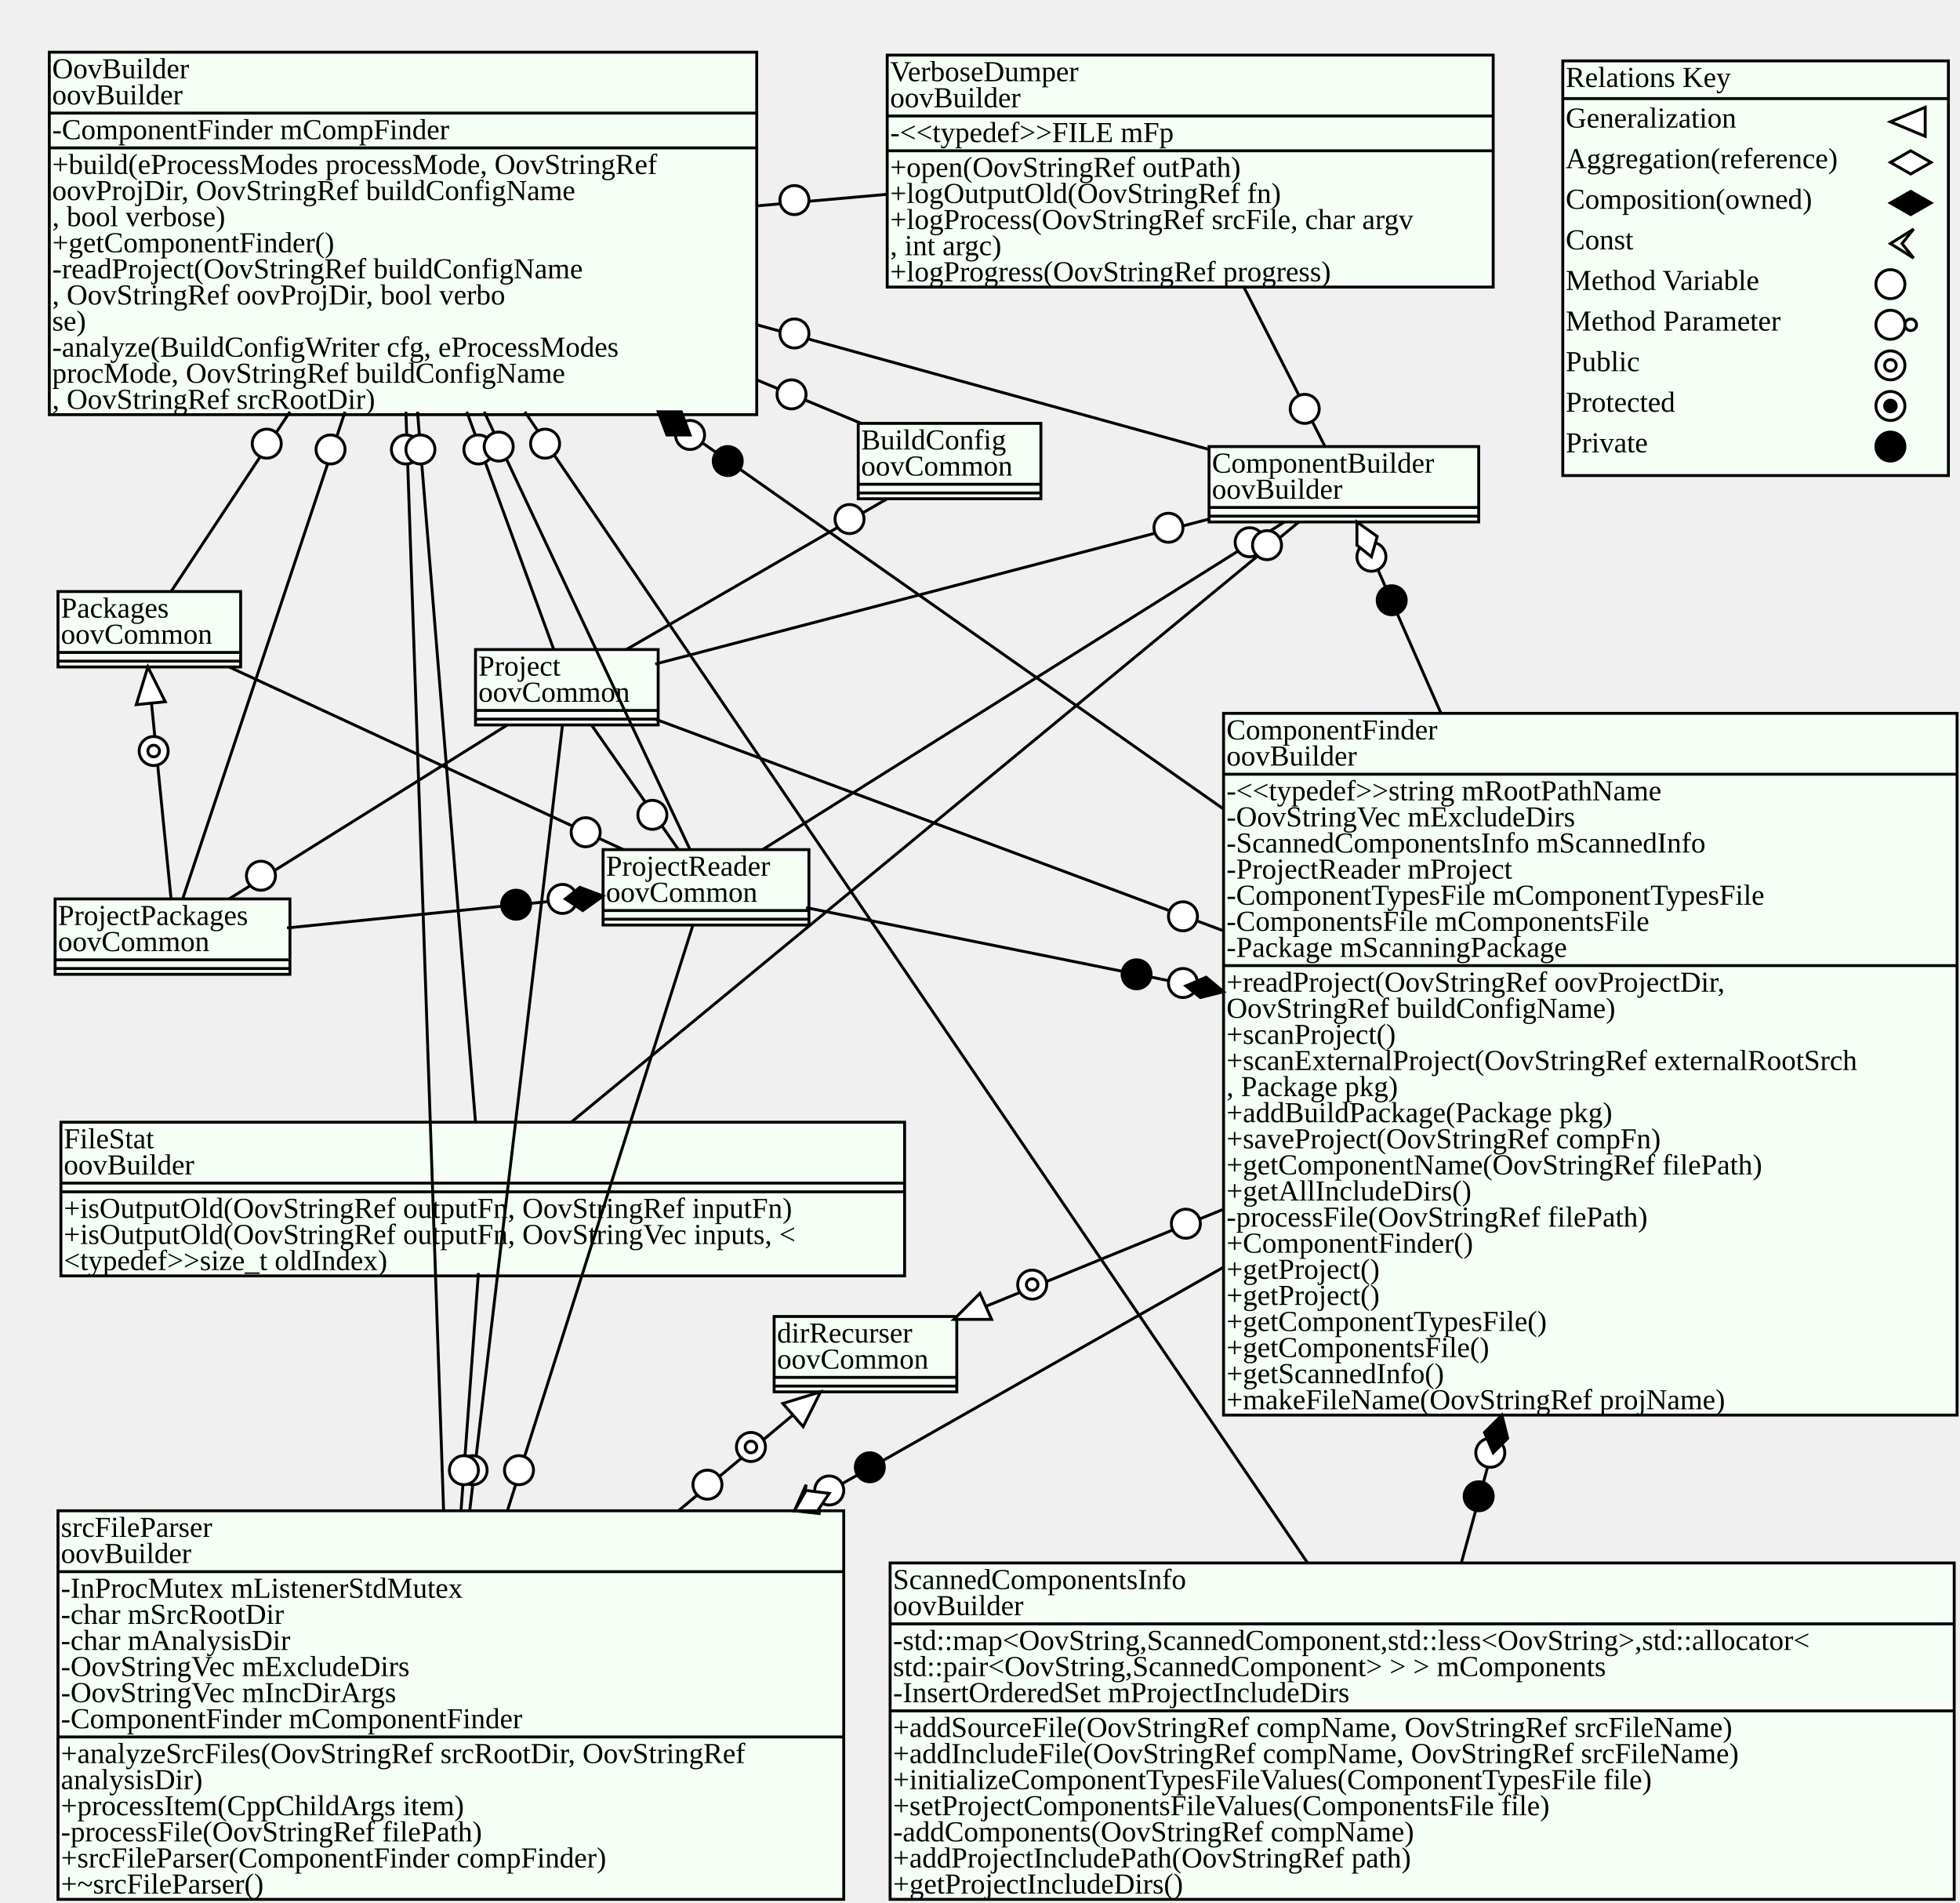
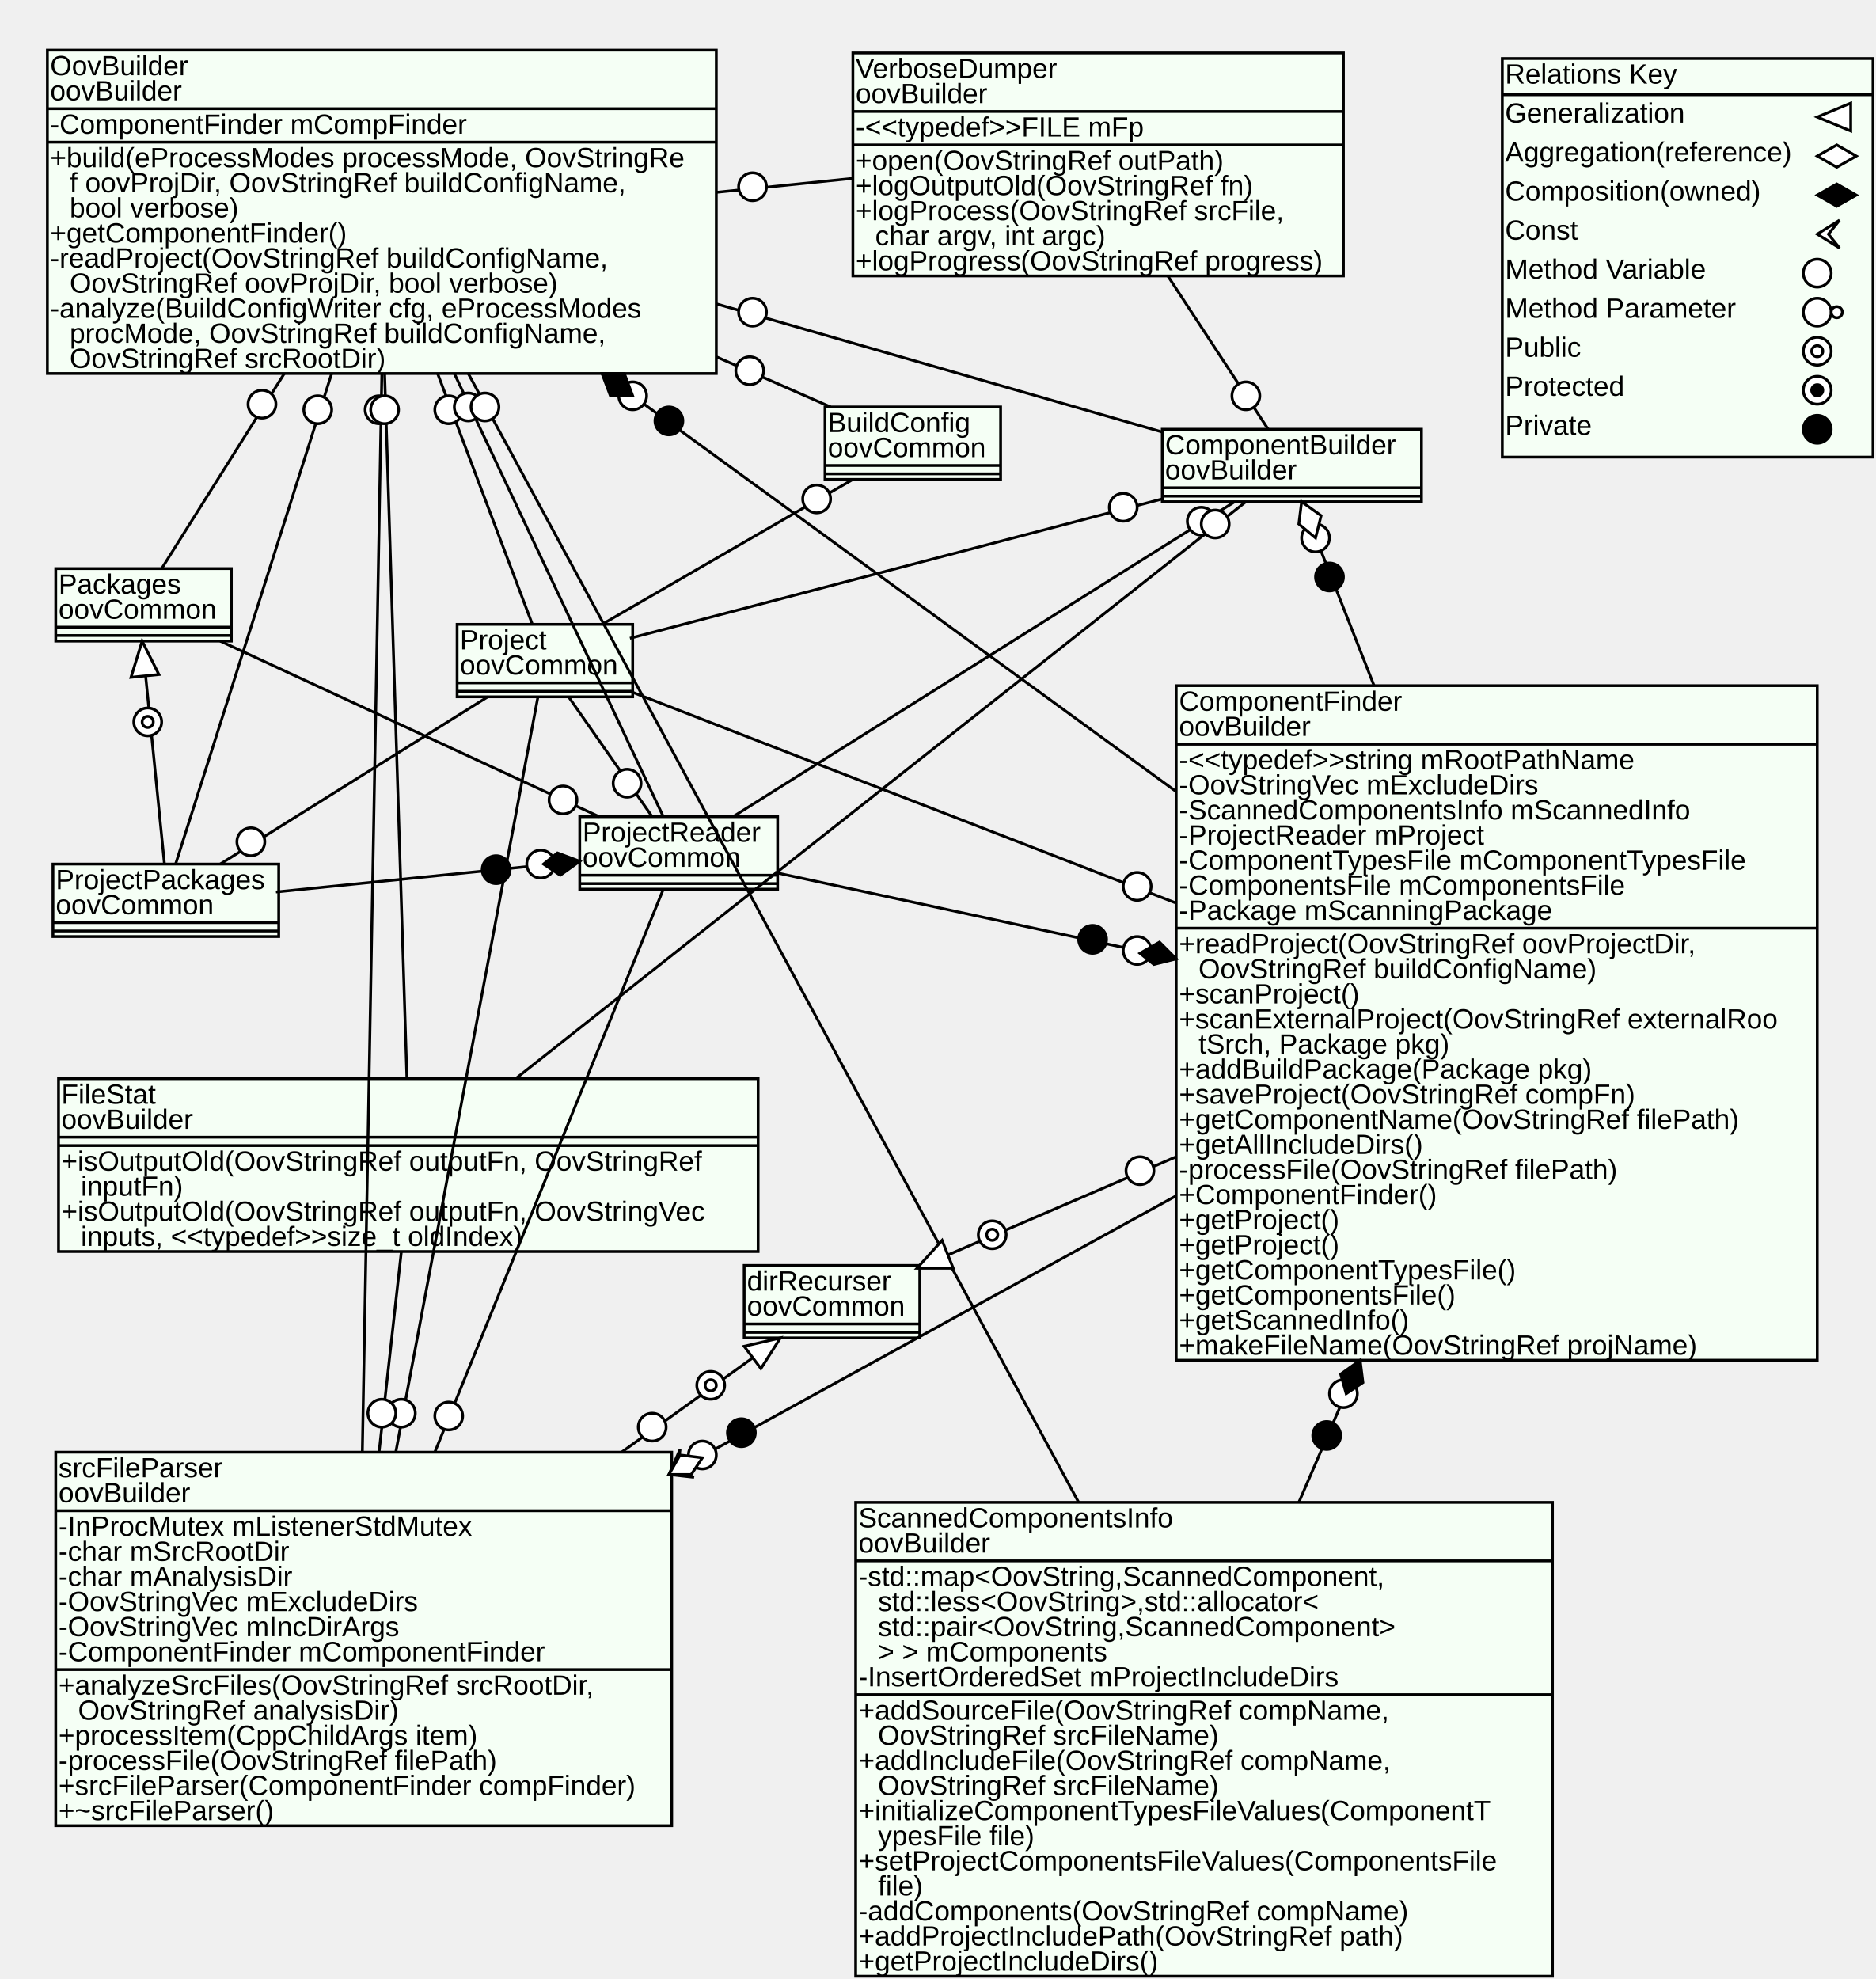
- <svg xmlns="http://www.w3.org/2000/svg" version="1.1" width="676" height="656">
+ <svg xmlns="http://www.w3.org/2000/svg" version="1.1" font-family="Arial, Helvetica, sans-serif" font-size="10" width="673" height="710">
  <g fill="#f5fff5" stroke="#000000" style="stroke-width:1">
    <rect x="539" y="21" width="133" height="143" />
    <line x1="539" y1="34" x2="672" y2="34" />
    <polygon points="652,42 664,47 664,37 652,42 " style="fill:#ffffff" />
    <polygon points="652,56 659,60 666,56 659,52 652,56 " style="fill:#ffffff" />
    <polygon points="652,70 659,74 666,70 659,66 652,70 " style="fill:#000000" />
    <polygon points="652,84 660,89 656,84 660,79 652,84 " style="fill:#ffffff" />
    <circle cx="652" cy="98" r="5" style="fill:#ffffff" />
    <circle cx="652" cy="112" r="5" style="fill:#ffffff" />
    <circle cx="659" cy="112" r="2" style="fill:#ffffff" />
    <circle cx="652" cy="126" r="5" style="fill:#ffffff" />
    <circle cx="652" cy="126" r="2" style="fill:#ffffff" />
    <circle cx="652" cy="140" r="5" style="fill:#ffffff" />
    <circle cx="652" cy="140" r="2" style="fill:#000000" />
    <circle cx="652" cy="154" r="5" style="fill:#000000" />
    <circle cx="652" cy="154" r="2" style="fill:#000000" />
  </g>
-   <g font-size="10" stroke="none">
+   <g stroke="none">
    <text x="540" y="30">Relations Key</text>
    <text x="540" y="44">Generalization</text>
    <text x="540" y="58">Aggregation(reference)</text>
    <text x="540" y="72">Composition(owned)</text>
    <text x="540" y="86">Const</text>
    <text x="540" y="100">Method Variable</text>
    <text x="540" y="114">Method Parameter</text>
    <text x="540" y="128">Public</text>
    <text x="540" y="142">Protected</text>
    <text x="540" y="156">Private</text>
  </g>
  <g fill="#f5fff5" stroke="#000000" style="stroke-width:1">
-     <rect x="17" y="18" width="244" height="125" />
-     <line x1="17" y1="39" x2="261" y2="39" />
-     <line x1="17" y1="51" x2="261" y2="51" />
-   </g>
-   <g font-size="10" stroke="none">
+     <rect x="17" y="18" width="240" height="116" />
+     <line x1="17" y1="39" x2="257" y2="39" />
+     <line x1="17" y1="51" x2="257" y2="51" />
+   </g>
+   <g stroke="none">
    <text x="18" y="27">OovBuilder</text>
    <text x="18" y="36">oovBuilder</text>
    <text x="18" y="48">-ComponentFinder mCompFinder</text>
-     <text x="18" y="60">+build(eProcessModes processMode, OovStringRef </text>
-     <text x="18" y="69">   oovProjDir, OovStringRef buildConfigName</text>
-     <text x="18" y="78">   , bool verbose)</text>
+     <text x="18" y="60">+build(eProcessModes processMode, OovStringRe</text>
+     <text x="25" y="69">f oovProjDir, OovStringRef buildConfigName,</text>
+     <text x="25" y="78"> bool verbose)</text>
    <text x="18" y="87">+getComponentFinder()</text>
-     <text x="18" y="96">-readProject(OovStringRef buildConfigName</text>
-     <text x="18" y="105">   , OovStringRef oovProjDir, bool verbo</text>
-     <text x="18" y="114">   se)</text>
-     <text x="18" y="123">-analyze(BuildConfigWriter cfg, eProcessModes </text>
-     <text x="18" y="132">   procMode, OovStringRef buildConfigName</text>
-     <text x="18" y="141">   , OovStringRef srcRootDir)</text>
-   </g>
-   <g fill="#f5fff5" stroke="#000000" style="stroke-width:1">
-     <rect x="422" y="246" width="253" height="242" />
-     <line x1="422" y1="267" x2="675" y2="267" />
-     <line x1="422" y1="333" x2="675" y2="333" />
-   </g>
-   <g font-size="10" stroke="none">
+     <text x="18" y="96">-readProject(OovStringRef buildConfigName,</text>
+     <text x="25" y="105"> OovStringRef oovProjDir, bool verbose)</text>
+     <text x="18" y="114">-analyze(BuildConfigWriter cfg, eProcessModes</text>
+     <text x="25" y="123"> procMode, OovStringRef buildConfigName,</text>
+     <text x="25" y="132"> OovStringRef srcRootDir)</text>
+   </g>
+   <g fill="#f5fff5" stroke="#000000" style="stroke-width:1">
+     <rect x="422" y="246" width="230" height="242" />
+     <line x1="422" y1="267" x2="652" y2="267" />
+     <line x1="422" y1="333" x2="652" y2="333" />
+   </g>
+   <g stroke="none">
    <text x="423" y="255">ComponentFinder</text>
    <text x="423" y="264">oovBuilder</text>
    <text x="423" y="276">-&lt;&lt;typedef&gt;&gt;string mRootPathName</text>
    <text x="423" y="285">-OovStringVec mExcludeDirs</text>
    <text x="423" y="294">-ScannedComponentsInfo mScannedInfo</text>
    <text x="423" y="303">-ProjectReader mProject</text>
    <text x="423" y="312">-ComponentTypesFile mComponentTypesFile</text>
    <text x="423" y="321">-ComponentsFile mComponentsFile</text>
    <text x="423" y="330">-Package mScanningPackage</text>
-     <text x="423" y="342">+readProject(OovStringRef oovProjectDir, </text>
-     <text x="423" y="351">   OovStringRef buildConfigName)</text>
+     <text x="423" y="342">+readProject(OovStringRef oovProjectDir,</text>
+     <text x="430" y="351"> OovStringRef buildConfigName)</text>
    <text x="423" y="360">+scanProject()</text>
-     <text x="423" y="369">+scanExternalProject(OovStringRef externalRootSrch</text>
-     <text x="423" y="378">   , Package pkg)</text>
+     <text x="423" y="369">+scanExternalProject(OovStringRef externalRoo</text>
+     <text x="430" y="378">tSrch, Package pkg)</text>
    <text x="423" y="387">+addBuildPackage(Package pkg)</text>
    <text x="423" y="396">+saveProject(OovStringRef compFn)</text>
    <text x="423" y="405">+getComponentName(OovStringRef filePath)</text>
    <text x="423" y="414">+getAllIncludeDirs()</text>
    <text x="423" y="423">-processFile(OovStringRef filePath)</text>
    <text x="423" y="432">+ComponentFinder()</text>
    <text x="423" y="441">+getProject()</text>
    <text x="423" y="450">+getProject()</text>
    <text x="423" y="459">+getComponentTypesFile()</text>
    <text x="423" y="468">+getComponentsFile()</text>
    <text x="423" y="477">+getScannedInfo()</text>
    <text x="423" y="486">+makeFileName(OovStringRef projName)</text>
  </g>
  <g fill="#f5fff5" stroke="#000000" style="stroke-width:1">
    <rect x="417" y="154" width="93" height="26" />
    <line x1="417" y1="175" x2="510" y2="175" />
    <line x1="417" y1="178" x2="510" y2="178" />
  </g>
-   <g font-size="10" stroke="none">
+   <g stroke="none">
    <text x="418" y="163">ComponentBuilder</text>
    <text x="418" y="172">oovBuilder</text>
  </g>
  <g fill="#f5fff5" stroke="#000000" style="stroke-width:1">
    <rect x="164" y="224" width="63" height="26" />
    <line x1="164" y1="245" x2="227" y2="245" />
    <line x1="164" y1="248" x2="227" y2="248" />
  </g>
-   <g font-size="10" stroke="none">
+   <g stroke="none">
    <text x="165" y="233">Project</text>
    <text x="165" y="242">oovCommon</text>
  </g>
  <g fill="#f5fff5" stroke="#000000" style="stroke-width:1">
-     <rect x="306" y="19" width="209" height="80" />
-     <line x1="306" y1="40" x2="515" y2="40" />
-     <line x1="306" y1="52" x2="515" y2="52" />
-   </g>
-   <g font-size="10" stroke="none">
+     <rect x="306" y="19" width="176" height="80" />
+     <line x1="306" y1="40" x2="482" y2="40" />
+     <line x1="306" y1="52" x2="482" y2="52" />
+   </g>
+   <g stroke="none">
    <text x="307" y="28">VerboseDumper</text>
    <text x="307" y="37">oovBuilder</text>
    <text x="307" y="49">-&lt;&lt;typedef&gt;&gt;FILE mFp</text>
    <text x="307" y="61">+open(OovStringRef outPath)</text>
    <text x="307" y="70">+logOutputOld(OovStringRef fn)</text>
-     <text x="307" y="79">+logProcess(OovStringRef srcFile, char argv</text>
-     <text x="307" y="88">   , int argc)</text>
+     <text x="307" y="79">+logProcess(OovStringRef srcFile,</text>
+     <text x="314" y="88"> char argv, int argc)</text>
    <text x="307" y="97">+logProgress(OovStringRef progress)</text>
  </g>
  <g fill="#f5fff5" stroke="#000000" style="stroke-width:1">
    <rect x="296" y="146" width="63" height="26" />
    <line x1="296" y1="167" x2="359" y2="167" />
    <line x1="296" y1="170" x2="359" y2="170" />
  </g>
-   <g font-size="10" stroke="none">
+   <g stroke="none">
    <text x="297" y="155">BuildConfig</text>
    <text x="297" y="164">oovCommon</text>
  </g>
  <g fill="#f5fff5" stroke="#000000" style="stroke-width:1">
    <rect x="208" y="293" width="71" height="26" />
    <line x1="208" y1="314" x2="279" y2="314" />
    <line x1="208" y1="317" x2="279" y2="317" />
  </g>
-   <g font-size="10" stroke="none">
+   <g stroke="none">
    <text x="209" y="302">ProjectReader</text>
    <text x="209" y="311">oovCommon</text>
  </g>
  <g fill="#f5fff5" stroke="#000000" style="stroke-width:1">
-     <rect x="20" y="521" width="271" height="134" />
-     <line x1="20" y1="542" x2="291" y2="542" />
-     <line x1="20" y1="599" x2="291" y2="599" />
-   </g>
-   <g font-size="10" stroke="none">
+     <rect x="20" y="521" width="221" height="134" />
+     <line x1="20" y1="542" x2="241" y2="542" />
+     <line x1="20" y1="599" x2="241" y2="599" />
+   </g>
+   <g stroke="none">
    <text x="21" y="530">srcFileParser</text>
    <text x="21" y="539">oovBuilder</text>
    <text x="21" y="551">-InProcMutex mListenerStdMutex</text>
    <text x="21" y="560">-char mSrcRootDir</text>
    <text x="21" y="569">-char mAnalysisDir</text>
    <text x="21" y="578">-OovStringVec mExcludeDirs</text>
    <text x="21" y="587">-OovStringVec mIncDirArgs</text>
    <text x="21" y="596">-ComponentFinder mComponentFinder</text>
-     <text x="21" y="608">+analyzeSrcFiles(OovStringRef srcRootDir, OovStringRef </text>
-     <text x="21" y="617">   analysisDir)</text>
+     <text x="21" y="608">+analyzeSrcFiles(OovStringRef srcRootDir,</text>
+     <text x="28" y="617"> OovStringRef analysisDir)</text>
    <text x="21" y="626">+processItem(CppChildArgs item)</text>
    <text x="21" y="635">-processFile(OovStringRef filePath)</text>
    <text x="21" y="644">+srcFileParser(ComponentFinder compFinder)</text>
    <text x="21" y="653">+~srcFileParser()</text>
  </g>
  <g fill="#f5fff5" stroke="#000000" style="stroke-width:1">
    <rect x="19" y="310" width="81" height="26" />
    <line x1="19" y1="331" x2="100" y2="331" />
    <line x1="19" y1="334" x2="100" y2="334" />
  </g>
-   <g font-size="10" stroke="none">
+   <g stroke="none">
    <text x="20" y="319">ProjectPackages</text>
    <text x="20" y="328">oovCommon</text>
  </g>
  <g fill="#f5fff5" stroke="#000000" style="stroke-width:1">
-     <rect x="21" y="387" width="291" height="53" />
-     <line x1="21" y1="408" x2="312" y2="408" />
-     <line x1="21" y1="411" x2="312" y2="411" />
-   </g>
-   <g font-size="10" stroke="none">
+     <rect x="21" y="387" width="251" height="62" />
+     <line x1="21" y1="408" x2="272" y2="408" />
+     <line x1="21" y1="411" x2="272" y2="411" />
+   </g>
+   <g stroke="none">
    <text x="22" y="396">FileStat</text>
    <text x="22" y="405">oovBuilder</text>
-     <text x="22" y="420">+isOutputOld(OovStringRef outputFn, OovStringRef inputFn)</text>
-     <text x="22" y="429">+isOutputOld(OovStringRef outputFn, OovStringVec inputs, &lt;</text>
-     <text x="22" y="438">   &lt;typedef&gt;&gt;size_t oldIndex)</text>
+     <text x="22" y="420">+isOutputOld(OovStringRef outputFn, OovStringRef </text>
+     <text x="29" y="429">inputFn)</text>
+     <text x="22" y="438">+isOutputOld(OovStringRef outputFn, OovStringVec </text>
+     <text x="29" y="447">inputs, &lt;&lt;typedef&gt;&gt;size_t oldIndex)</text>
  </g>
  <g fill="#f5fff5" stroke="#000000" style="stroke-width:1">
    <rect x="20" y="204" width="63" height="26" />
    <line x1="20" y1="225" x2="83" y2="225" />
    <line x1="20" y1="228" x2="83" y2="228" />
  </g>
-   <g font-size="10" stroke="none">
+   <g stroke="none">
    <text x="21" y="213">Packages</text>
    <text x="21" y="222">oovCommon</text>
  </g>
  <g fill="#f5fff5" stroke="#000000" style="stroke-width:1">
-     <rect x="307" y="539" width="367" height="116" />
-     <line x1="307" y1="560" x2="674" y2="560" />
-     <line x1="307" y1="590" x2="674" y2="590" />
-   </g>
-   <g font-size="10" stroke="none">
+     <rect x="307" y="539" width="250" height="170" />
+     <line x1="307" y1="560" x2="557" y2="560" />
+     <line x1="307" y1="608" x2="557" y2="608" />
+   </g>
+   <g stroke="none">
    <text x="308" y="548">ScannedComponentsInfo</text>
    <text x="308" y="557">oovBuilder</text>
-     <text x="308" y="569">-std::map&lt;OovString,ScannedComponent,std::less&lt;OovString&gt;,std::allocator&lt;</text>
-     <text x="308" y="578">   std::pair&lt;OovString,ScannedComponent&gt; &gt; &gt; mComponents</text>
-     <text x="308" y="587">-InsertOrderedSet mProjectIncludeDirs</text>
-     <text x="308" y="599">+addSourceFile(OovStringRef compName, OovStringRef srcFileName)</text>
-     <text x="308" y="608">+addIncludeFile(OovStringRef compName, OovStringRef srcFileName)</text>
-     <text x="308" y="617">+initializeComponentTypesFileValues(ComponentTypesFile file)</text>
-     <text x="308" y="626">+setProjectComponentsFileValues(ComponentsFile file)</text>
-     <text x="308" y="635">-addComponents(OovStringRef compName)</text>
-     <text x="308" y="644">+addProjectIncludePath(OovStringRef path)</text>
-     <text x="308" y="653">+getProjectIncludeDirs()</text>
+     <text x="308" y="569">-std::map&lt;OovString,ScannedComponent,</text>
+     <text x="315" y="578">std::less&lt;OovString&gt;,std::allocator&lt;</text>
+     <text x="315" y="587">std::pair&lt;OovString,ScannedComponent&gt;</text>
+     <text x="315" y="596"> &gt; &gt; mComponents</text>
+     <text x="308" y="605">-InsertOrderedSet mProjectIncludeDirs</text>
+     <text x="308" y="617">+addSourceFile(OovStringRef compName,</text>
+     <text x="315" y="626"> OovStringRef srcFileName)</text>
+     <text x="308" y="635">+addIncludeFile(OovStringRef compName,</text>
+     <text x="315" y="644"> OovStringRef srcFileName)</text>
+     <text x="308" y="653">+initializeComponentTypesFileValues(ComponentT</text>
+     <text x="315" y="662">ypesFile file)</text>
+     <text x="308" y="671">+setProjectComponentsFileValues(ComponentsFile</text>
+     <text x="315" y="680"> file)</text>
+     <text x="308" y="689">-addComponents(OovStringRef compName)</text>
+     <text x="308" y="698">+addProjectIncludePath(OovStringRef path)</text>
+     <text x="308" y="707">+getProjectIncludeDirs()</text>
  </g>
  <g fill="#f5fff5" stroke="#000000" style="stroke-width:1">
    <rect x="267" y="454" width="63" height="26" />
    <line x1="267" y1="475" x2="330" y2="475" />
    <line x1="267" y1="478" x2="330" y2="478" />
  </g>
-   <g font-size="10" stroke="none">
+   <g stroke="none">
    <text x="268" y="463">dirRecurser</text>
    <text x="268" y="472">oovCommon</text>
  </g>
  <g fill="#f5f5ff" stroke="#000000" style="stroke-width:1">
-     <line x1="227" y1="142" x2="422" y2="279" />
-     <circle cx="238" cy="150" r="5" style="fill:#ffffff" />
-     <circle cx="251" cy="159" r="5" style="fill:#000000" />
-     <circle cx="251" cy="159" r="2" style="fill:#000000" />
-     <polygon points="227,142 230,150 238,150 235,142 227,142 " style="fill:#000000" />
-     <line x1="261" y1="112" x2="417" y2="155" />
-     <circle cx="274" cy="115" r="5" style="fill:#ffffff" />
-     <line x1="161" y1="142" x2="191" y2="224" />
-     <circle cx="165" cy="155" r="5" style="fill:#ffffff" />
-     <line x1="261" y1="71" x2="306" y2="67" />
-     <circle cx="274" cy="69" r="5" style="fill:#ffffff" />
-     <line x1="261" y1="131" x2="297" y2="146" />
-     <circle cx="273" cy="136" r="5" style="fill:#ffffff" />
-     <line x1="167" y1="142" x2="238" y2="293" />
-     <circle cx="172" cy="154" r="5" style="fill:#ffffff" />
-     <line x1="140" y1="142" x2="153" y2="521" />
-     <circle cx="140" cy="155" r="5" style="fill:#ffffff" />
-     <line x1="119" y1="142" x2="63" y2="310" />
-     <circle cx="114" cy="155" r="5" style="fill:#ffffff" />
-     <line x1="144" y1="142" x2="164" y2="387" />
-     <circle cx="145" cy="155" r="5" style="fill:#ffffff" />
-     <line x1="100" y1="142" x2="59" y2="204" />
-     <circle cx="92" cy="153" r="5" style="fill:#ffffff" />
-     <line x1="181" y1="142" x2="451" y2="539" />
-     <circle cx="188" cy="153" r="5" style="fill:#ffffff" />
-     <line x1="497" y1="246" x2="468" y2="180" />
-     <circle cx="473" cy="192" r="5" style="fill:#ffffff" />
-     <circle cx="480" cy="207" r="5" style="fill:#000000" />
-     <circle cx="480" cy="207" r="2" style="fill:#000000" />
-     <polygon points="468,180 468,188 473,192 475,185 468,180 " style="fill:#ffffff" />
-     <line x1="422" y1="321" x2="226" y2="248" />
-     <circle cx="408" cy="316" r="5" style="fill:#ffffff" />
-     <line x1="422" y1="342" x2="278" y2="313" />
-     <circle cx="408" cy="339" r="5" style="fill:#ffffff" />
-     <circle cx="392" cy="336" r="5" style="fill:#000000" />
-     <circle cx="392" cy="336" r="2" style="fill:#000000" />
-     <polygon points="422,342 416,337 409,340 414,344 422,342 " style="fill:#000000" />
-     <line x1="422" y1="437" x2="274" y2="521" />
-     <polygon points="274,521 283,522 277,520 278,512 274,521 " style="fill:#ffffff" />
-     <circle cx="286" cy="514" r="5" style="fill:#ffffff" />
-     <circle cx="300" cy="506" r="5" style="fill:#000000" />
-     <circle cx="300" cy="506" r="2" style="fill:#000000" />
-     <polygon points="274,521 282,521 286,515 278,514 274,521 " style="fill:#ffffff" />
-     <line x1="518" y1="488" x2="504" y2="539" />
-     <circle cx="514" cy="501" r="5" style="fill:#ffffff" />
-     <circle cx="510" cy="516" r="5" style="fill:#000000" />
-     <circle cx="510" cy="516" r="2" style="fill:#000000" />
-     <polygon points="518,488 512,494 515,501 520,496 518,488 " style="fill:#000000" />
-     <line x1="422" y1="417" x2="329" y2="455" />
-     <circle cx="409" cy="422" r="5" style="fill:#ffffff" />
+     <line x1="216" y1="134" x2="422" y2="284" />
+     <circle cx="227" cy="142" r="5" style="fill:#ffffff" />
+     <circle cx="240" cy="151" r="5" style="fill:#000000" />
+     <circle cx="240" cy="151" r="2" style="fill:#000000" />
+     <polygon points="216,134 219,142 227,142 224,134 216,134 " style="fill:#000000" />
+     <line x1="257" y1="109" x2="417" y2="155" />
+     <circle cx="270" cy="112" r="5" style="fill:#ffffff" />
+     <line x1="157" y1="134" x2="191" y2="224" />
+     <circle cx="161" cy="147" r="5" style="fill:#ffffff" />
+     <line x1="257" y1="69" x2="306" y2="64" />
+     <circle cx="270" cy="67" r="5" style="fill:#ffffff" />
+     <line x1="257" y1="128" x2="298" y2="146" />
+     <circle cx="269" cy="133" r="5" style="fill:#ffffff" />
+     <line x1="163" y1="134" x2="238" y2="293" />
+     <circle cx="168" cy="146" r="5" style="fill:#ffffff" />
+     <line x1="137" y1="134" x2="130" y2="521" />
+     <circle cx="136" cy="147" r="5" style="fill:#ffffff" />
+     <line x1="119" y1="134" x2="63" y2="310" />
+     <circle cx="114" cy="147" r="5" style="fill:#ffffff" />
+     <line x1="138" y1="134" x2="146" y2="387" />
+     <circle cx="138" cy="147" r="5" style="fill:#ffffff" />
+     <line x1="102" y1="134" x2="58" y2="204" />
+     <circle cx="94" cy="145" r="5" style="fill:#ffffff" />
+     <line x1="168" y1="134" x2="387" y2="539" />
+     <circle cx="174" cy="146" r="5" style="fill:#ffffff" />
+     <line x1="493" y1="246" x2="467" y2="180" />
+     <circle cx="472" cy="193" r="5" style="fill:#ffffff" />
+     <circle cx="477" cy="207" r="5" style="fill:#000000" />
+     <circle cx="477" cy="207" r="2" style="fill:#000000" />
+     <polygon points="467,180 466,188 472,193 474,185 467,180 " style="fill:#ffffff" />
+     <line x1="422" y1="324" x2="226" y2="248" />
+     <circle cx="408" cy="318" r="5" style="fill:#ffffff" />
+     <line x1="422" y1="344" x2="278" y2="313" />
+     <circle cx="408" cy="341" r="5" style="fill:#ffffff" />
+     <circle cx="392" cy="337" r="5" style="fill:#000000" />
+     <circle cx="392" cy="337" r="2" style="fill:#000000" />
+     <polygon points="422,344 416,338 409,342 414,346 422,344 " style="fill:#000000" />
+     <line x1="422" y1="429" x2="240" y2="529" />
+     <polygon points="240,529 249,530 243,528 244,520 240,529 " style="fill:#ffffff" />
+     <circle cx="252" cy="522" r="5" style="fill:#ffffff" />
+     <circle cx="266" cy="514" r="5" style="fill:#000000" />
+     <circle cx="266" cy="514" r="2" style="fill:#000000" />
+     <polygon points="240,529 248,529 252,523 244,522 240,529 " style="fill:#ffffff" />
+     <line x1="488" y1="488" x2="466" y2="539" />
+     <circle cx="482" cy="500" r="5" style="fill:#ffffff" />
+     <circle cx="476" cy="515" r="5" style="fill:#000000" />
+     <circle cx="476" cy="515" r="2" style="fill:#000000" />
+     <polygon points="488,488 481,493 483,500 489,496 488,488 " style="fill:#000000" />
+     <line x1="422" y1="415" x2="329" y2="455" />
+     <circle cx="409" cy="420" r="5" style="fill:#ffffff" />
    <circle cx="356" cy="443" r="5" style="fill:#ffffff" />
    <circle cx="356" cy="443" r="2" style="fill:#ffffff" />
-     <polygon points="329,455 342,455 338,446 329,455 " style="fill:#ffffff" />
+     <polygon points="329,455 342,455 338,445 329,455 " style="fill:#ffffff" />
    <line x1="417" y1="179" x2="226" y2="229" />
    <circle cx="403" cy="182" r="5" style="fill:#ffffff" />
-     <line x1="457" y1="154" x2="429" y2="99" />
-     <circle cx="450" cy="141" r="5" style="fill:#ffffff" />
+     <line x1="455" y1="154" x2="419" y2="99" />
+     <circle cx="447" cy="142" r="5" style="fill:#ffffff" />
    <line x1="443" y1="180" x2="263" y2="293" />
    <circle cx="431" cy="187" r="5" style="fill:#ffffff" />
-     <line x1="448" y1="180" x2="197" y2="387" />
-     <circle cx="437" cy="188" r="5" style="fill:#ffffff" />
+     <line x1="447" y1="180" x2="185" y2="387" />
+     <circle cx="436" cy="188" r="5" style="fill:#ffffff" />
    <line x1="216" y1="224" x2="306" y2="172" />
    <circle cx="293" cy="179" r="5" style="fill:#ffffff" />
    <line x1="204" y1="250" x2="234" y2="293" />
    <circle cx="225" cy="281" r="5" style="fill:#ffffff" />
-     <line x1="194" y1="250" x2="162" y2="521" />
-     <circle cx="163" cy="507" r="5" style="fill:#ffffff" />
+     <line x1="193" y1="250" x2="142" y2="521" />
+     <circle cx="144" cy="507" r="5" style="fill:#ffffff" />
    <line x1="175" y1="250" x2="79" y2="310" />
    <circle cx="90" cy="302" r="5" style="fill:#ffffff" />
-     <line x1="239" y1="319" x2="175" y2="521" />
-     <circle cx="179" cy="507" r="5" style="fill:#ffffff" />
+     <line x1="238" y1="319" x2="156" y2="521" />
+     <circle cx="161" cy="508" r="5" style="fill:#ffffff" />
    <line x1="208" y1="309" x2="99" y2="320" />
    <circle cx="194" cy="310" r="5" style="fill:#ffffff" />
    <circle cx="178" cy="312" r="5" style="fill:#000000" />
    <circle cx="178" cy="312" r="2" style="fill:#000000" />
    <polygon points="208,309 200,306 195,310 201,314 208,309 " style="fill:#000000" />
    <line x1="215" y1="293" x2="79" y2="230" />
    <circle cx="202" cy="287" r="5" style="fill:#ffffff" />
-     <line x1="159" y1="521" x2="165" y2="439" />
-     <circle cx="160" cy="507" r="5" style="fill:#ffffff" />
-     <line x1="234" y1="521" x2="283" y2="480" />
-     <circle cx="244" cy="512" r="5" style="fill:#ffffff" />
-     <circle cx="259" cy="499" r="5" style="fill:#ffffff" />
-     <circle cx="259" cy="499" r="2" style="fill:#ffffff" />
-     <polygon points="283,480 270,484 277,492 283,480 " style="fill:#ffffff" />
+     <line x1="136" y1="521" x2="144" y2="449" />
+     <circle cx="137" cy="507" r="5" style="fill:#ffffff" />
+     <line x1="223" y1="521" x2="280" y2="480" />
+     <circle cx="234" cy="512" r="5" style="fill:#ffffff" />
+     <circle cx="255" cy="497" r="5" style="fill:#ffffff" />
+     <circle cx="255" cy="497" r="2" style="fill:#ffffff" />
+     <polygon points="280,480 267,483 273,491 280,480 " style="fill:#ffffff" />
    <line x1="59" y1="310" x2="51" y2="230" />
    <circle cx="53" cy="259" r="5" style="fill:#ffffff" />
    <circle cx="53" cy="259" r="2" style="fill:#ffffff" />
    <polygon points="51,230 47,243 57,242 51,230 " style="fill:#ffffff" />
  </g>
</svg>
